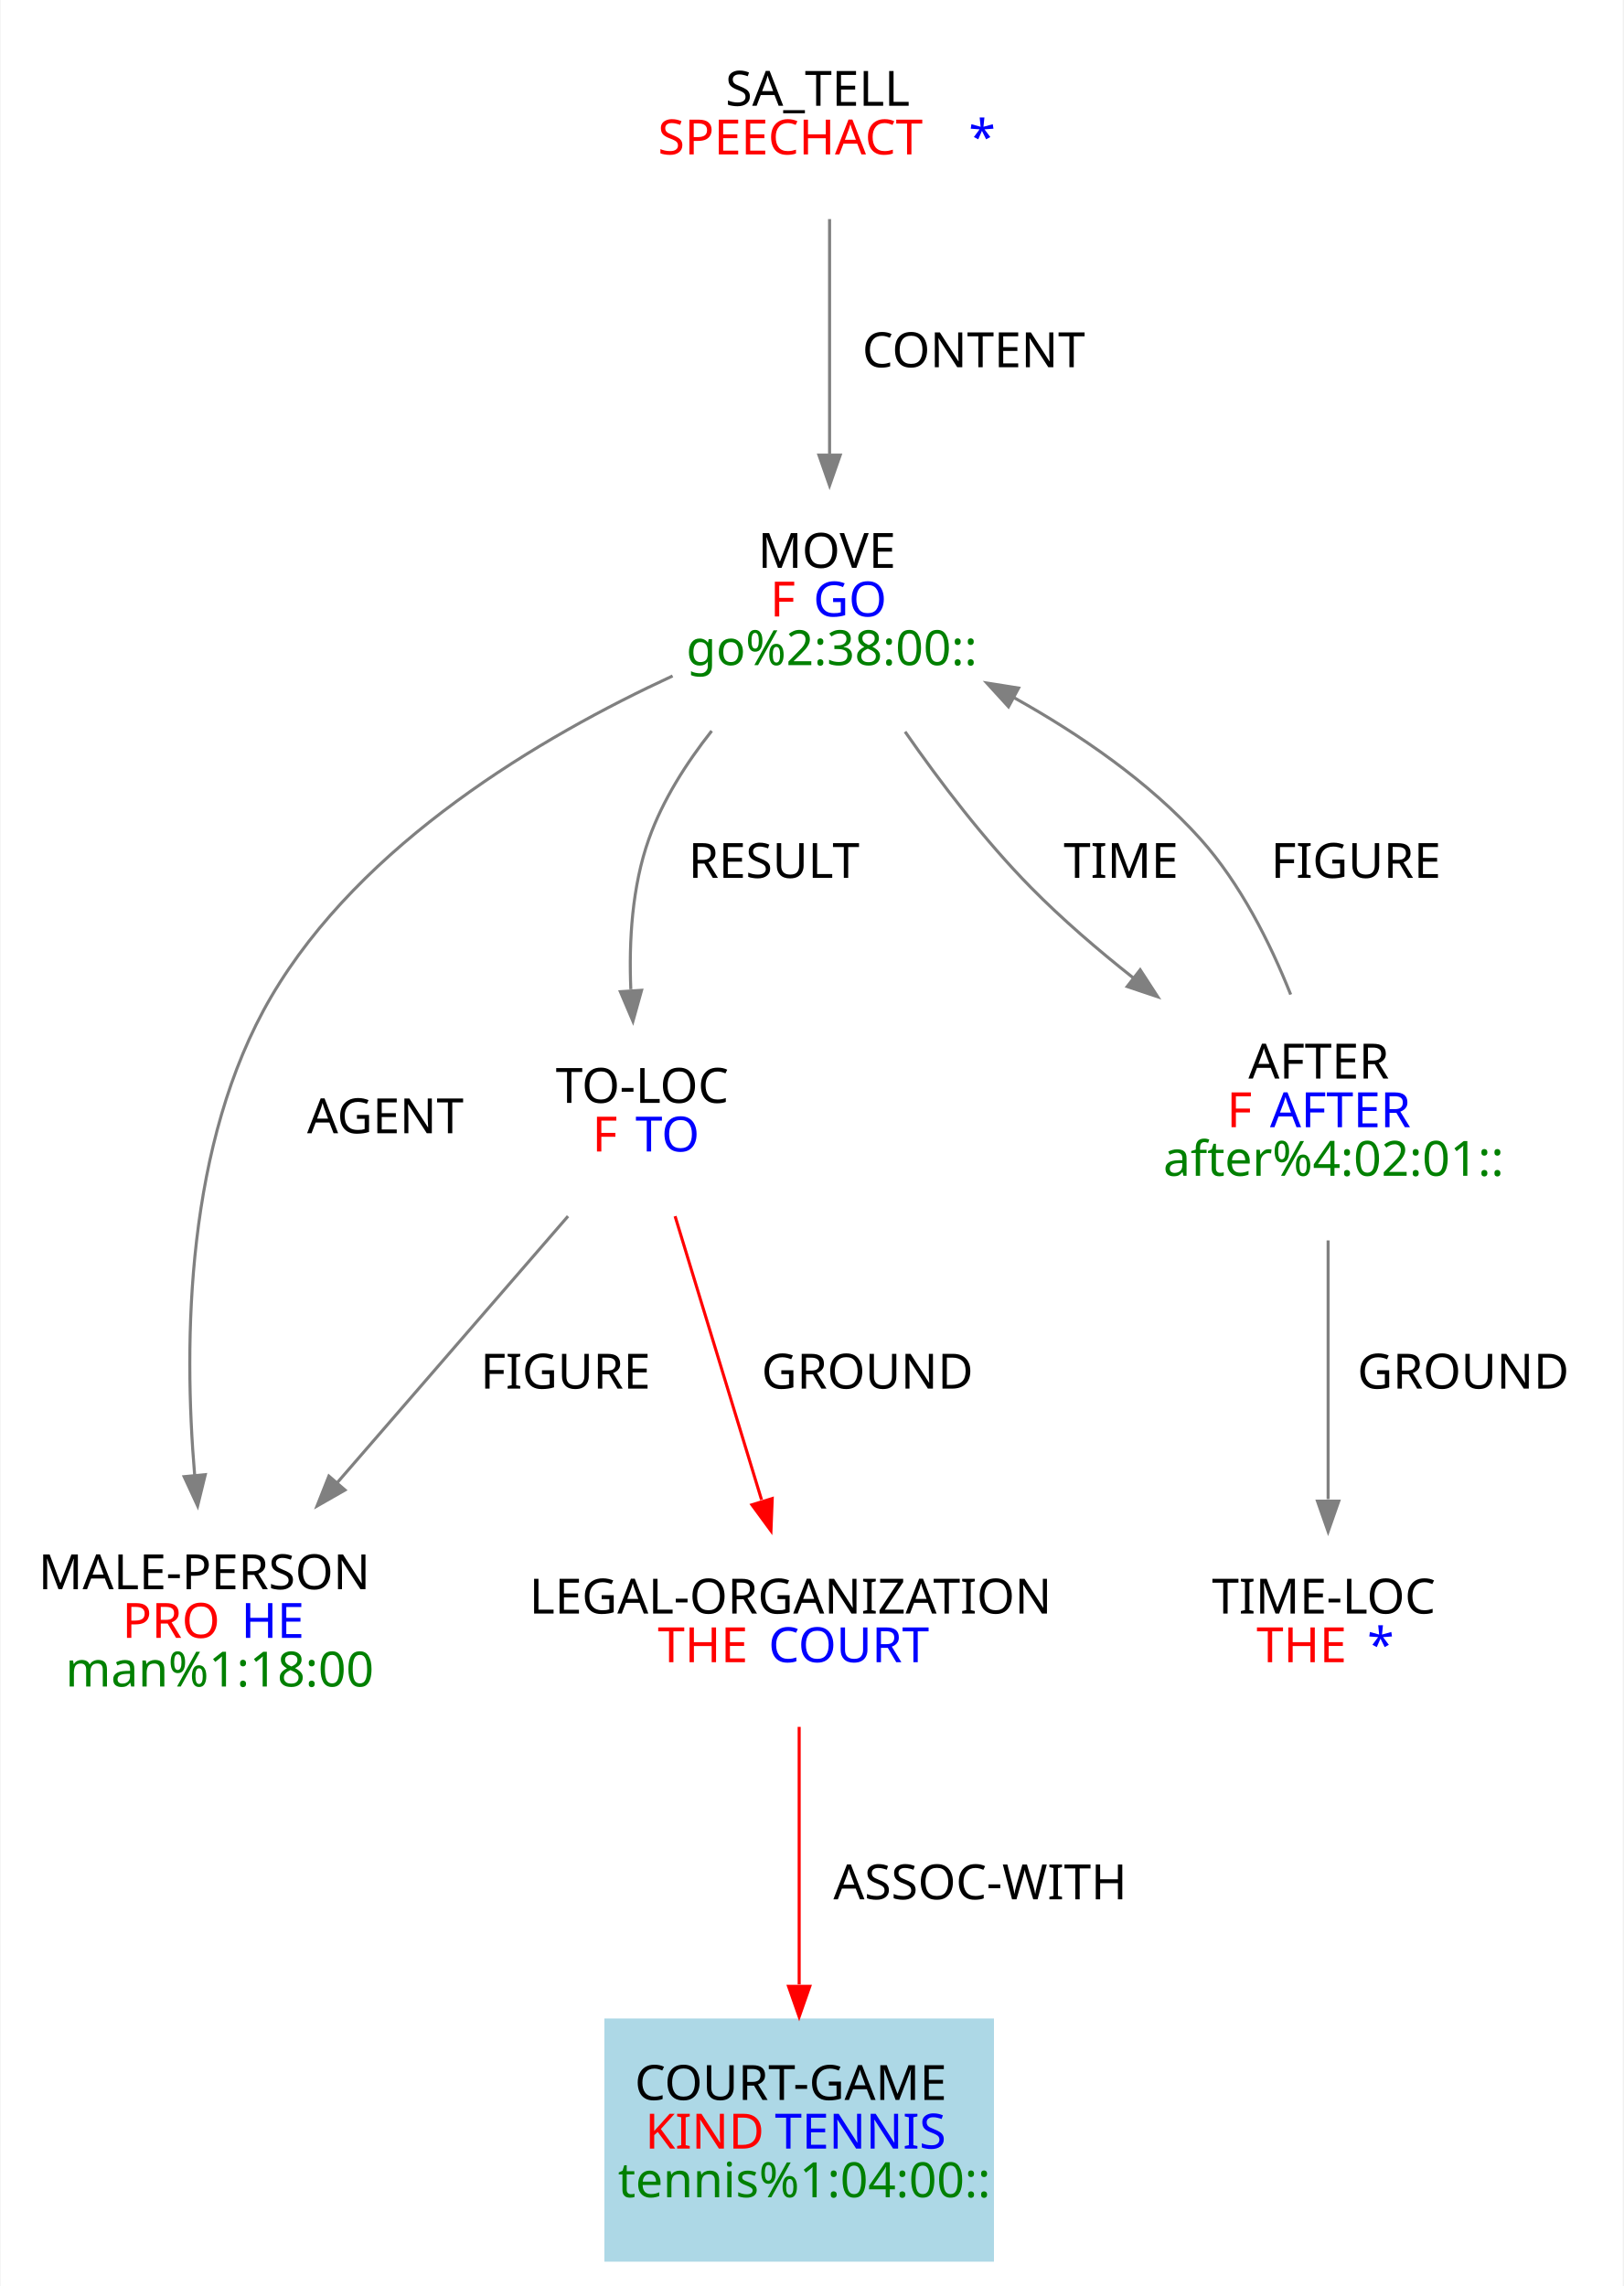
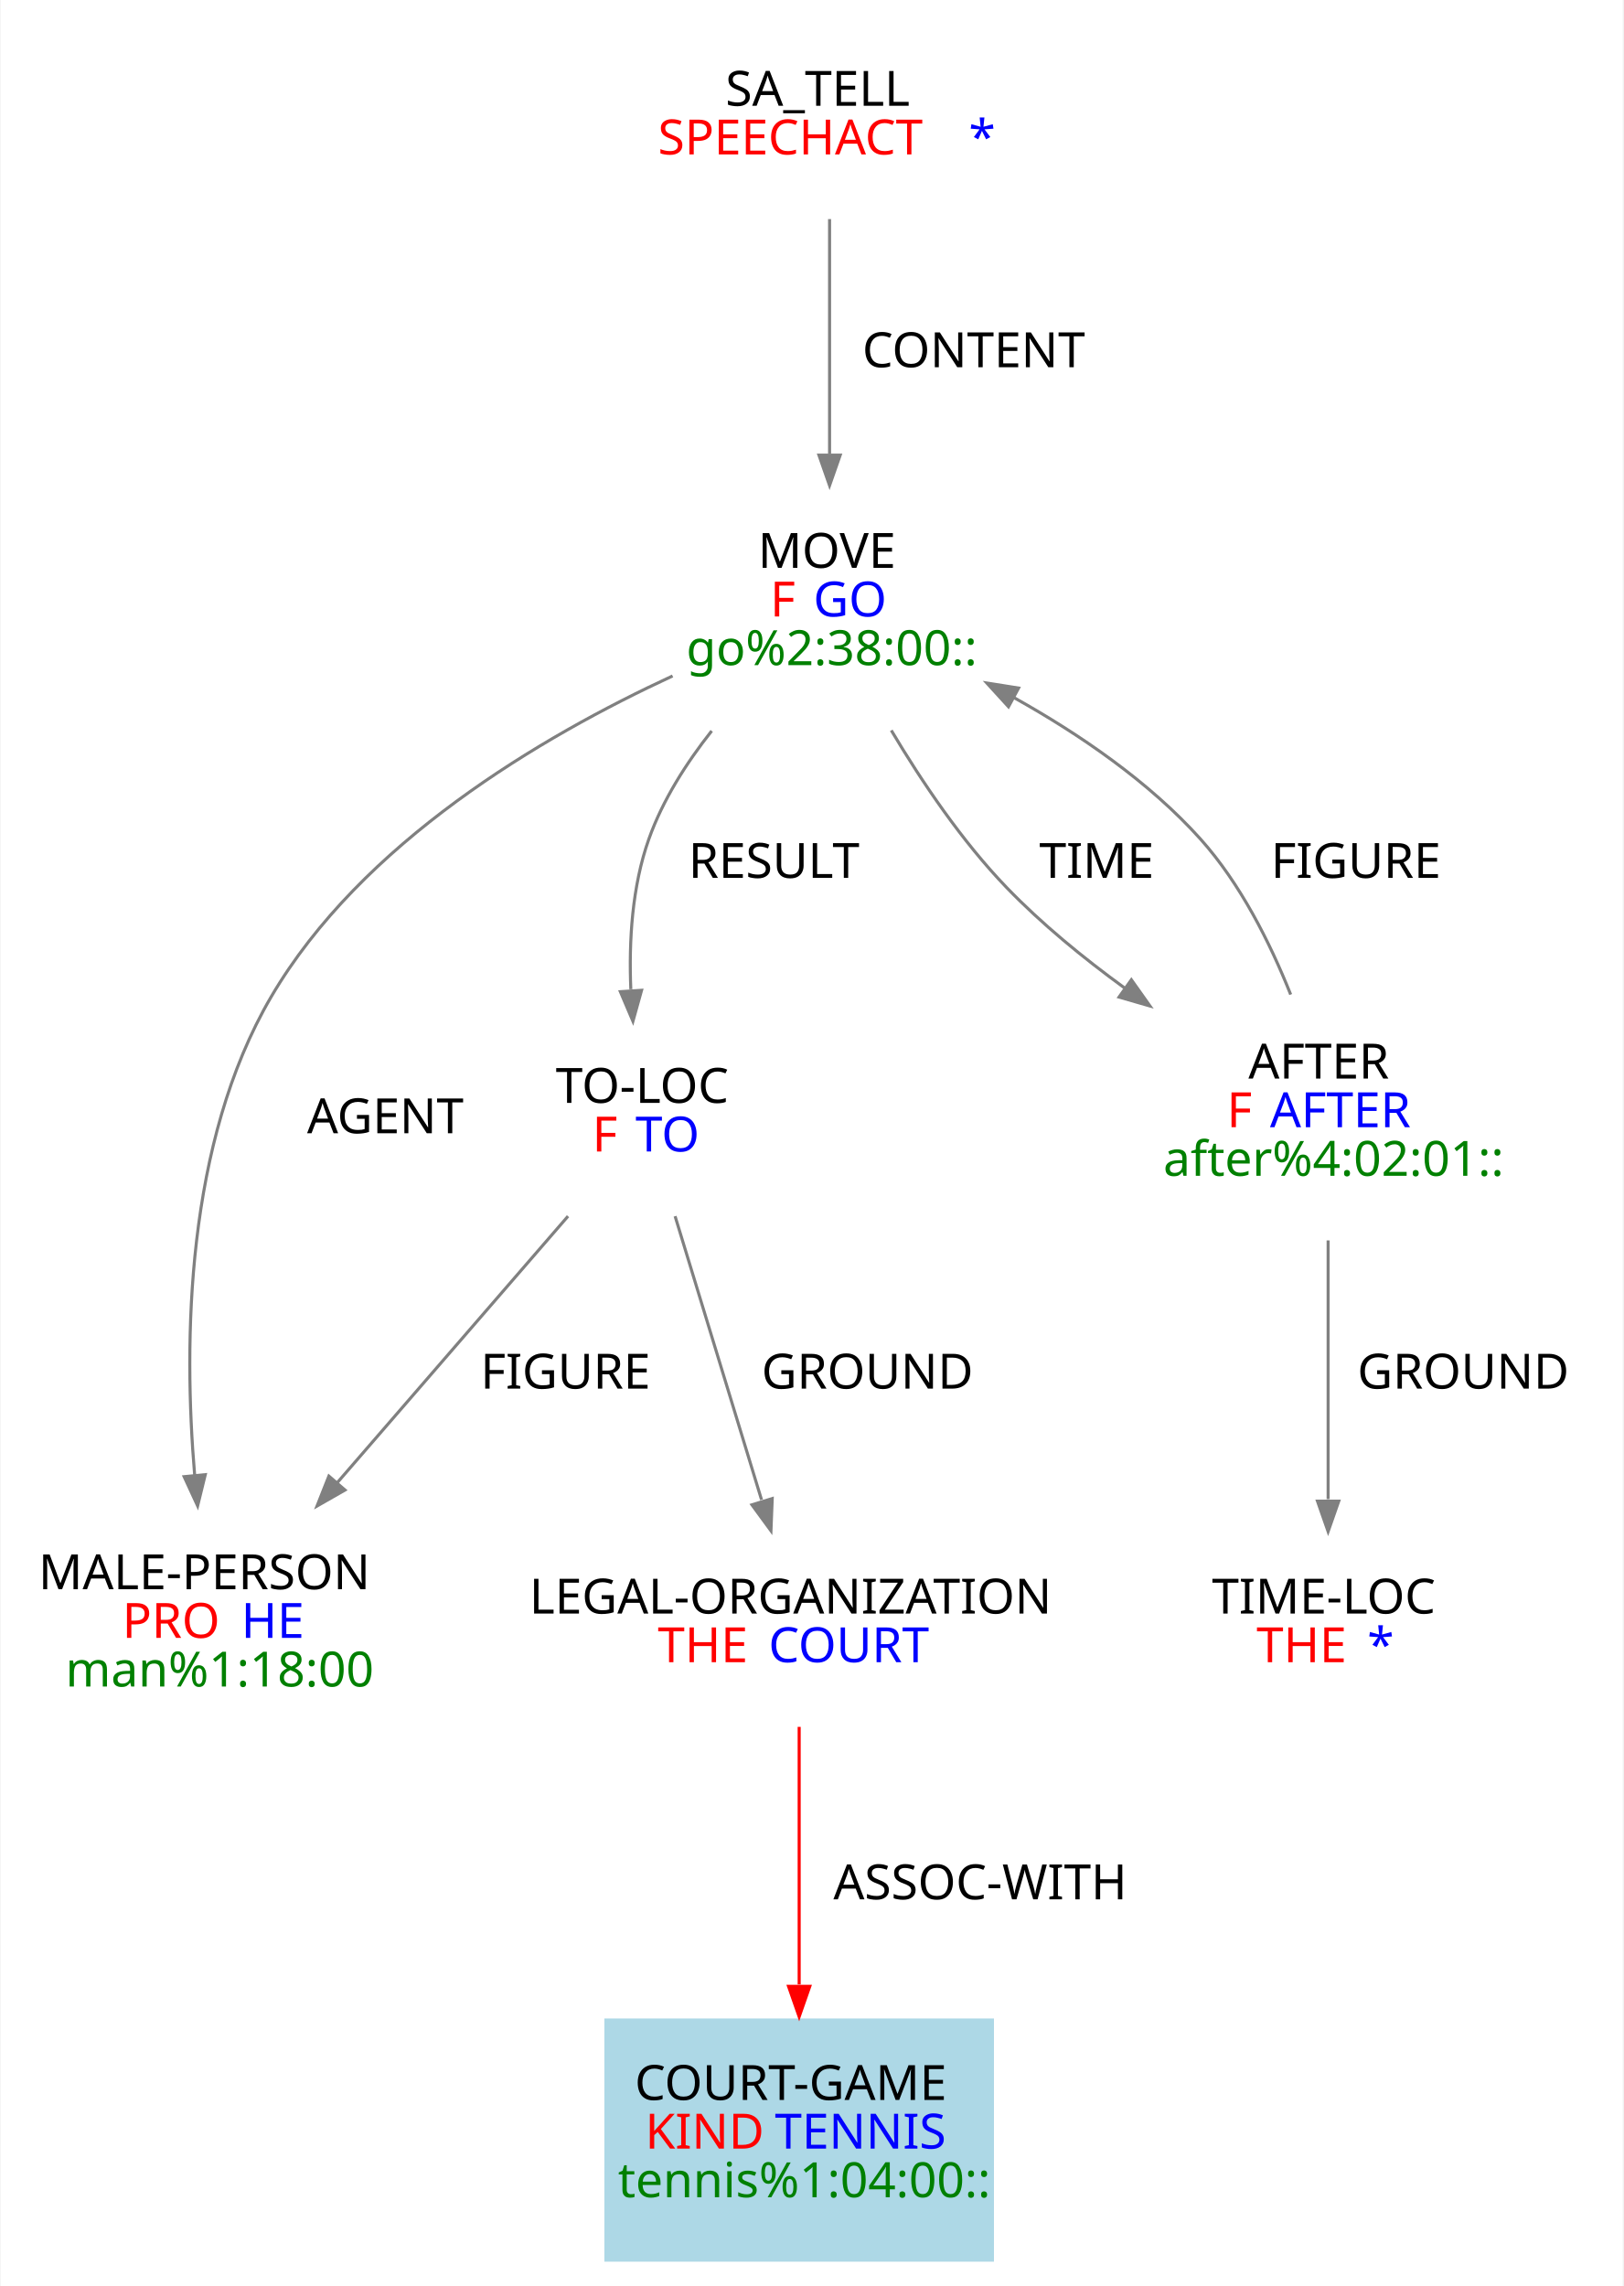
<svg xmlns="http://www.w3.org/2000/svg" xmlns:xlink="http://www.w3.org/1999/xlink" width="267pt" height="376pt" viewBox="0.00 0.00 266.79 376.00">
  <g id="graph0" class="graph" transform="scale(1 1) rotate(0) translate(4 372)">
    <polygon fill="white" stroke="transparent" points="-4,4 -4,-372 262.79,-372 262.79,4 -4,4" />
    <g id="node1" class="node">
      <g id="a_node1">
        <a xlink:href="http://trips.ihmc.us/lexicon/data/ONT::SA_TELL.xml" xlink:title="&lt;font color=&quot;green&quot;&gt;&lt;br /&gt;&lt;/font&gt; &lt;font color=&quot;black&quot;&gt;SA_TELL&lt;/font&gt; &lt;font color=&quot;green&quot;&gt;&lt;br /&gt;&lt;/font&gt; &lt;font color=&quot;red&quot;&gt;SPEECHACT&lt;/font&gt; &lt;font color=&quot;blue&quot;&gt;* &lt;/font&gt; &lt;font color=&quot;green&quot;&gt;&lt;br /&gt; &lt;/font&gt;">
          <text text-anchor="start" x="113" y="-354.6" font-family="Work Sans" font-size="8.00"> </text>
          <text text-anchor="start" x="115.22" y="-354.6" font-family="Work Sans" font-size="8.00">SA_TELL</text>
          <text text-anchor="start" x="149.46" y="-354.6" font-family="Work Sans" font-size="8.00"> </text>
          <text text-anchor="start" x="101.89" y="-346.6" font-family="Work Sans" font-size="8.00"> </text>
          <text text-anchor="start" x="104.11" y="-346.6" font-family="Work Sans" font-size="8.00" fill="red">SPEECHACT</text>
          <text text-anchor="start" x="153.01" y="-346.6" font-family="Work Sans" font-size="8.00"> </text>
          <text text-anchor="start" x="155.23" y="-346.6" font-family="Work Sans" font-size="8.00" fill="blue">* </text>
          <text text-anchor="start" x="160.57" y="-346.6" font-family="Work Sans" font-size="8.00"> </text>
          <text text-anchor="start" x="131.23" y="-338.6" font-family="Work Sans" font-size="8.00" fill="green"> </text>
        </a>
      </g>
    </g>
    <g id="node2" class="node">
      <g id="a_node2">
        <a xlink:href="http://trips.ihmc.us/lexicon/data/ONT::MOVE.xml" xlink:title="&lt;font color=&quot;green&quot;&gt;&lt;br /&gt;&lt;/font&gt; &lt;font color=&quot;black&quot;&gt;MOVE&lt;/font&gt; &lt;font color=&quot;green&quot;&gt;&lt;br /&gt;&lt;/font&gt; &lt;font color=&quot;red&quot;&gt;F&lt;/font&gt; &lt;font color=&quot;blue&quot;&gt;GO&lt;/font&gt; &lt;font color=&quot;green&quot;&gt;&lt;br /&gt;&lt;/font&gt; &lt;font color=&quot;green&quot;&gt;go%2:38:00::&lt;/font&gt; &lt;font color=&quot;green&quot;&gt;&lt;br /&gt; &lt;/font&gt;">
          <text text-anchor="start" x="118.34" y="-278.6" font-family="Work Sans" font-size="8.00"> </text>
          <text text-anchor="start" x="120.56" y="-278.6" font-family="Work Sans" font-size="8.00">MOVE</text>
          <text text-anchor="start" x="144.12" y="-278.6" font-family="Work Sans" font-size="8.00"> </text>
          <text text-anchor="start" x="120.34" y="-270.6" font-family="Work Sans" font-size="8.00"> </text>
          <text text-anchor="start" x="122.56" y="-270.6" font-family="Work Sans" font-size="8.00" fill="red">F</text>
          <text text-anchor="start" x="127.45" y="-270.6" font-family="Work Sans" font-size="8.00"> </text>
          <text text-anchor="start" x="129.67" y="-270.6" font-family="Work Sans" font-size="8.00" fill="blue">GO</text>
          <text text-anchor="start" x="142.12" y="-270.6" font-family="Work Sans" font-size="8.00"> </text>
          <text text-anchor="start" x="106.54" y="-262.6" font-family="Work Sans" font-size="8.00"> </text>
          <text text-anchor="start" x="108.77" y="-262.6" font-family="Work Sans" font-size="8.00" fill="green">go%2:38:00::</text>
          <text text-anchor="start" x="155.91" y="-262.6" font-family="Work Sans" font-size="8.00"> </text>
          <text text-anchor="start" x="131.23" y="-254.6" font-family="Work Sans" font-size="8.00" fill="green"> </text>
        </a>
      </g>
    </g>
-     <g id="edge4" class="edge">
+     <g id="edge1" class="edge">
      <path fill="none" stroke="grey" stroke-width="0.5" d="M132.34,-335.96C132.34,-325.04 132.34,-310.02 132.34,-297.39" />
      <polygon fill="grey" stroke="grey" stroke-width="0.5" points="134.09,-297.14 132.34,-292.14 130.59,-297.14 134.09,-297.14" />
      <text text-anchor="middle" x="156.05" y="-311.6" font-family="Work Sans" font-size="8.00"> CONTENT   </text>
    </g>
    <g id="node3" class="node">
      <g id="a_node3">
        <a xlink:href="http://trips.ihmc.us/lexicon/data/ONT::MALE-PERSON.xml" xlink:title="&lt;font color=&quot;green&quot;&gt;&lt;br /&gt;&lt;/font&gt; &lt;font color=&quot;black&quot;&gt;MALE-PERSON&lt;/font&gt; &lt;font color=&quot;green&quot;&gt;&lt;br /&gt;&lt;/font&gt; &lt;font color=&quot;red&quot;&gt;PRO&lt;/font&gt; &lt;font color=&quot;blue&quot;&gt;HE&lt;/font&gt; &lt;font color=&quot;green&quot;&gt;&lt;br /&gt;&lt;/font&gt; &lt;font color=&quot;green&quot;&gt;man%1:18:00&lt;/font&gt; &lt;font color=&quot;green&quot;&gt;&lt;br /&gt; &lt;/font&gt;">
          <text text-anchor="start" x="0" y="-110.6" font-family="Work Sans" font-size="8.00"> </text>
          <text text-anchor="start" x="2.22" y="-110.6" font-family="Work Sans" font-size="8.00">MALE-PERSON</text>
          <text text-anchor="start" x="60.46" y="-110.6" font-family="Work Sans" font-size="8.00"> </text>
          <text text-anchor="start" x="13.78" y="-102.6" font-family="Work Sans" font-size="8.00"> </text>
          <text text-anchor="start" x="16" y="-102.6" font-family="Work Sans" font-size="8.00" fill="red">PRO</text>
          <text text-anchor="start" x="33.34" y="-102.6" font-family="Work Sans" font-size="8.00"> </text>
          <text text-anchor="start" x="35.56" y="-102.6" font-family="Work Sans" font-size="8.00" fill="blue">HE</text>
          <text text-anchor="start" x="46.68" y="-102.6" font-family="Work Sans" font-size="8.00"> </text>
          <text text-anchor="start" x="4.43" y="-94.6" font-family="Work Sans" font-size="8.00"> </text>
          <text text-anchor="start" x="6.66" y="-94.6" font-family="Work Sans" font-size="8.00" fill="green">man%1:18:00</text>
          <text text-anchor="start" x="56.02" y="-94.6" font-family="Work Sans" font-size="8.00"> </text>
          <text text-anchor="start" x="30.23" y="-86.6" font-family="Work Sans" font-size="8.00" fill="green"> </text>
        </a>
      </g>
    </g>
-     <g id="edge5" class="edge">
+     <g id="edge7" class="edge">
      <path fill="none" stroke="grey" stroke-width="0.5" d="M106.52,-260.82C84.91,-250.83 55.31,-233.38 40.47,-208 26.46,-184.04 26.04,-151.45 27.91,-129.4" />
      <polygon fill="grey" stroke="grey" stroke-width="0.5" points="29.66,-129.45 28.4,-124.31 26.18,-129.12 29.66,-129.45" />
      <text text-anchor="middle" x="59.28" y="-185.6" font-family="Work Sans" font-size="8.00"> AGENT   </text>
    </g>
    <g id="node4" class="node">
      <g id="a_node4">
        <a xlink:href="http://trips.ihmc.us/lexicon/data/ONT::TO-LOC.xml" xlink:title="&lt;font color=&quot;green&quot;&gt;&lt;br /&gt;&lt;/font&gt; &lt;font color=&quot;black&quot;&gt;TO-LOC&lt;/font&gt; &lt;font color=&quot;green&quot;&gt;&lt;br /&gt;&lt;/font&gt; &lt;font color=&quot;red&quot;&gt;F&lt;/font&gt; &lt;font color=&quot;blue&quot;&gt;TO&lt;/font&gt; &lt;font color=&quot;green&quot;&gt;&lt;br /&gt; &lt;/font&gt;">
          <text text-anchor="start" x="85.08" y="-190.6" font-family="Work Sans" font-size="8.00"> </text>
          <text text-anchor="start" x="87.3" y="-190.6" font-family="Work Sans" font-size="8.00">TO-LOC</text>
          <text text-anchor="start" x="117.38" y="-190.6" font-family="Work Sans" font-size="8.00"> </text>
          <text text-anchor="start" x="91.08" y="-182.6" font-family="Work Sans" font-size="8.00"> </text>
          <text text-anchor="start" x="93.3" y="-182.6" font-family="Work Sans" font-size="8.00" fill="red">F</text>
          <text text-anchor="start" x="98.19" y="-182.6" font-family="Work Sans" font-size="8.00"> </text>
          <text text-anchor="start" x="100.41" y="-182.6" font-family="Work Sans" font-size="8.00" fill="blue">TO</text>
          <text text-anchor="start" x="111.38" y="-182.6" font-family="Work Sans" font-size="8.00"> </text>
          <text text-anchor="start" x="101.23" y="-174.6" font-family="Work Sans" font-size="8.00" fill="green"> </text>
        </a>
      </g>
    </g>
-     <g id="edge3" class="edge">
+     <g id="edge8" class="edge">
      <path fill="none" stroke="grey" stroke-width="0.5" d="M112.95,-251.78C108.74,-246.45 104.88,-240.37 102.62,-234 99.85,-226.22 99.32,-217.2 99.65,-209.29" />
      <polygon fill="grey" stroke="grey" stroke-width="0.5" points="101.42,-209.12 100,-204.02 97.93,-208.89 101.42,-209.12" />
      <text text-anchor="middle" x="123.2" y="-227.6" font-family="Work Sans" font-size="8.00"> RESULT   </text>
    </g>
    <g id="node7" class="node">
      <g id="a_node7">
        <a xlink:href="http://trips.ihmc.us/lexicon/data/ONT::AFTER.xml" xlink:title="&lt;font color=&quot;green&quot;&gt;&lt;br /&gt;&lt;/font&gt; &lt;font color=&quot;black&quot;&gt;AFTER&lt;/font&gt; &lt;font color=&quot;green&quot;&gt;&lt;br /&gt;&lt;/font&gt; &lt;font color=&quot;red&quot;&gt;F&lt;/font&gt; &lt;font color=&quot;blue&quot;&gt;AFTER&lt;/font&gt; &lt;font color=&quot;green&quot;&gt;&lt;br /&gt;&lt;/font&gt; &lt;font color=&quot;green&quot;&gt;after%4:02:01::&lt;/font&gt; &lt;font color=&quot;green&quot;&gt;&lt;br /&gt; &lt;/font&gt;">
          <text text-anchor="start" x="199.01" y="-194.6" font-family="Work Sans" font-size="8.00"> </text>
          <text text-anchor="start" x="201.23" y="-194.6" font-family="Work Sans" font-size="8.00">AFTER</text>
          <text text-anchor="start" x="227.45" y="-194.6" font-family="Work Sans" font-size="8.00"> </text>
          <text text-anchor="start" x="195.45" y="-186.6" font-family="Work Sans" font-size="8.00"> </text>
          <text text-anchor="start" x="197.67" y="-186.6" font-family="Work Sans" font-size="8.00" fill="red">F</text>
          <text text-anchor="start" x="202.56" y="-186.6" font-family="Work Sans" font-size="8.00"> </text>
          <text text-anchor="start" x="204.78" y="-186.6" font-family="Work Sans" font-size="8.00" fill="blue">AFTER</text>
          <text text-anchor="start" x="231.01" y="-186.6" font-family="Work Sans" font-size="8.00"> </text>
          <text text-anchor="start" x="184.99" y="-178.6" font-family="Work Sans" font-size="8.00"> </text>
          <text text-anchor="start" x="187.21" y="-178.6" font-family="Work Sans" font-size="8.00" fill="green">after%4:02:01::</text>
          <text text-anchor="start" x="241.47" y="-178.6" font-family="Work Sans" font-size="8.00"> </text>
          <text text-anchor="start" x="213.23" y="-170.6" font-family="Work Sans" font-size="8.00" fill="green"> </text>
        </a>
      </g>
    </g>
-     <g id="edge1" class="edge">
-       <path fill="none" stroke="grey" stroke-width="0.5" d="M144.76,-251.65C150.55,-243.32 157.85,-233.74 165.48,-226 170.58,-220.83 176.43,-215.79 182.28,-211.17" />
-       <polygon fill="grey" stroke="grey" stroke-width="0.5" points="183.43,-212.49 186.31,-208.05 181.29,-209.73 183.43,-212.49" />
-       <text text-anchor="middle" x="180.27" y="-227.6" font-family="Work Sans" font-size="8.00"> TIME   </text>
+     <g id="edge6" class="edge">
+       <path fill="none" stroke="grey" stroke-width="0.5" d="M142.49,-251.87C147.53,-243.4 154.11,-233.64 161.48,-226 167.21,-220.06 174.03,-214.47 180.82,-209.53" />
+       <polygon fill="grey" stroke="grey" stroke-width="0.5" points="181.98,-210.85 185.04,-206.53 179.95,-208 181.98,-210.85" />
+       <text text-anchor="middle" x="176.27" y="-227.6" font-family="Work Sans" font-size="8.00"> TIME   </text>
    </g>
-     <g id="edge6" class="edge">
+     <g id="edge5" class="edge">
      <path fill="none" stroke="grey" stroke-width="0.5" d="M89.32,-171.96C78.71,-159.7 63.54,-142.19 51.38,-128.15" />
      <polygon fill="grey" stroke="grey" stroke-width="0.5" points="52.64,-126.92 48.04,-124.29 49.99,-129.21 52.64,-126.92" />
      <text text-anchor="middle" x="88.9" y="-143.6" font-family="Work Sans" font-size="8.00"> FIGURE   </text>
    </g>
    <g id="node5" class="node">
      <g id="a_node5">
        <a xlink:href="http://trips.ihmc.us/lexicon/data/ONT::LEGAL-ORGANIZATION.xml" xlink:title="&lt;font color=&quot;green&quot;&gt;&lt;br /&gt;&lt;/font&gt; &lt;font color=&quot;black&quot;&gt;LEGAL-ORGANIZATION&lt;/font&gt; &lt;font color=&quot;green&quot;&gt;&lt;br /&gt;&lt;/font&gt; &lt;font color=&quot;red&quot;&gt;THE&lt;/font&gt; &lt;font color=&quot;blue&quot;&gt;COURT&lt;/font&gt; &lt;font color=&quot;green&quot;&gt;&lt;br /&gt; &lt;/font&gt;">
          <text text-anchor="start" x="80.74" y="-106.6" font-family="Work Sans" font-size="8.00"> </text>
          <text text-anchor="start" x="82.96" y="-106.6" font-family="Work Sans" font-size="8.00">LEGAL-ORGANIZATION</text>
          <text text-anchor="start" x="171.72" y="-106.6" font-family="Work Sans" font-size="8.00"> </text>
          <text text-anchor="start" x="101.86" y="-98.6" font-family="Work Sans" font-size="8.00"> </text>
          <text text-anchor="start" x="104.08" y="-98.6" font-family="Work Sans" font-size="8.00" fill="red">THE</text>
          <text text-anchor="start" x="120.08" y="-98.6" font-family="Work Sans" font-size="8.00"> </text>
          <text text-anchor="start" x="122.3" y="-98.6" font-family="Work Sans" font-size="8.00" fill="blue">COURT</text>
          <text text-anchor="start" x="150.6" y="-98.6" font-family="Work Sans" font-size="8.00"> </text>
          <text text-anchor="start" x="126.23" y="-90.6" font-family="Work Sans" font-size="8.00" fill="green"> </text>
        </a>
      </g>
    </g>
-     <g id="edge2" class="edge">
-       <path fill="none" stroke="red" stroke-width="0.5" d="M106.93,-171.96C110.92,-158.87 116.74,-139.77 121.15,-125.32" />
-       <polygon fill="red" stroke="red" stroke-width="0.5" points="122.91,-125.52 122.7,-120.22 119.57,-124.49 122.91,-125.52" />
+     <g id="edge4" class="edge">
+       <path fill="none" stroke="grey" stroke-width="0.5" d="M106.93,-171.96C110.92,-158.87 116.74,-139.77 121.15,-125.32" />
+       <polygon fill="grey" stroke="grey" stroke-width="0.5" points="122.91,-125.52 122.7,-120.22 119.57,-124.49 122.91,-125.52" />
      <text text-anchor="middle" x="138.56" y="-143.6" font-family="Work Sans" font-size="8.00"> GROUND   </text>
    </g>
    <g id="node6" class="node">
      <g id="a_node6">
        <a xlink:href="http://trips.ihmc.us/lexicon/data/ONT::COURT-GAME.xml" xlink:title="&lt;font color=&quot;green&quot;&gt;&lt;br /&gt;&lt;/font&gt; &lt;font color=&quot;black&quot;&gt;COURT-GAME&lt;/font&gt; &lt;font color=&quot;green&quot;&gt;&lt;br /&gt;&lt;/font&gt; &lt;font color=&quot;red&quot;&gt;KIND&lt;/font&gt; &lt;font color=&quot;blue&quot;&gt;TENNIS&lt;/font&gt; &lt;font color=&quot;green&quot;&gt;&lt;br /&gt;&lt;/font&gt; &lt;font color=&quot;green&quot;&gt;tennis%1:04:00::&lt;/font&gt; &lt;font color=&quot;green&quot;&gt;&lt;br /&gt; &lt;/font&gt;">
          <polygon fill="lightblue" stroke="transparent" points="159.38,-40 95.3,-40 95.3,0 159.38,0 159.38,-40" />
          <text text-anchor="start" x="98.07" y="-26.6" font-family="Work Sans" font-size="8.00"> </text>
          <text text-anchor="start" x="100.3" y="-26.6" font-family="Work Sans" font-size="8.00">COURT-GAME</text>
          <text text-anchor="start" x="154.38" y="-26.6" font-family="Work Sans" font-size="8.00"> </text>
          <text text-anchor="start" x="99.78" y="-18.6" font-family="Work Sans" font-size="8.00"> </text>
          <text text-anchor="start" x="102" y="-18.6" font-family="Work Sans" font-size="8.00" fill="red">KIND</text>
          <text text-anchor="start" x="121.12" y="-18.6" font-family="Work Sans" font-size="8.00"> </text>
          <text text-anchor="start" x="123.34" y="-18.6" font-family="Work Sans" font-size="8.00" fill="blue">TENNIS</text>
          <text text-anchor="start" x="152.68" y="-18.6" font-family="Work Sans" font-size="8.00"> </text>
          <text text-anchor="start" x="95.32" y="-10.6" font-family="Work Sans" font-size="8.00"> </text>
          <text text-anchor="start" x="97.54" y="-10.6" font-family="Work Sans" font-size="8.00" fill="green">tennis%1:04:00::</text>
          <text text-anchor="start" x="157.14" y="-10.6" font-family="Work Sans" font-size="8.00"> </text>
          <text text-anchor="start" x="126.23" y="-2.6" font-family="Work Sans" font-size="8.00" fill="green"> </text>
        </a>
      </g>
    </g>
    <g id="edge9" class="edge">
      <path fill="none" stroke="red" stroke-width="0.5" d="M127.34,-87.96C127.34,-76.12 127.34,-59.38 127.34,-45.6" />
      <polygon fill="red" stroke="red" stroke-width="0.5" points="129.09,-45.29 127.34,-40.29 125.59,-45.29 129.09,-45.29" />
      <text text-anchor="middle" x="157.12" y="-59.6" font-family="Work Sans" font-size="8.00"> ASSOC-WITH   </text>
    </g>
-     <g id="edge7" class="edge">
+     <g id="edge3" class="edge">
      <path fill="none" stroke="grey" stroke-width="0.5" d="M208.18,-208.42C204.78,-216.96 199.9,-226.68 193.34,-234 184.87,-243.44 173.42,-251.25 162.73,-257.22" />
      <polygon fill="grey" stroke="grey" stroke-width="0.5" points="161.77,-255.75 158.2,-259.66 163.43,-258.83 161.77,-255.75" />
      <text text-anchor="middle" x="218.9" y="-227.6" font-family="Work Sans" font-size="8.00"> FIGURE   </text>
    </g>
    <g id="node8" class="node">
      <g id="a_node8">
        <a xlink:href="http://trips.ihmc.us/lexicon/data/ONT::TIME-LOC.xml" xlink:title="&lt;font color=&quot;green&quot;&gt;&lt;br /&gt;&lt;/font&gt; &lt;font color=&quot;black&quot;&gt;TIME-LOC&lt;/font&gt; &lt;font color=&quot;green&quot;&gt;&lt;br /&gt;&lt;/font&gt; &lt;font color=&quot;red&quot;&gt;THE&lt;/font&gt; &lt;font color=&quot;blue&quot;&gt;* &lt;/font&gt; &lt;font color=&quot;green&quot;&gt;&lt;br /&gt; &lt;/font&gt;">
          <text text-anchor="start" x="193.01" y="-106.6" font-family="Work Sans" font-size="8.00"> </text>
          <text text-anchor="start" x="195.23" y="-106.6" font-family="Work Sans" font-size="8.00">TIME-LOC</text>
          <text text-anchor="start" x="233.45" y="-106.6" font-family="Work Sans" font-size="8.00"> </text>
          <text text-anchor="start" x="200.34" y="-98.6" font-family="Work Sans" font-size="8.00"> </text>
          <text text-anchor="start" x="202.56" y="-98.6" font-family="Work Sans" font-size="8.00" fill="red">THE</text>
          <text text-anchor="start" x="218.56" y="-98.6" font-family="Work Sans" font-size="8.00"> </text>
          <text text-anchor="start" x="220.78" y="-98.6" font-family="Work Sans" font-size="8.00" fill="blue">* </text>
          <text text-anchor="start" x="226.12" y="-98.6" font-family="Work Sans" font-size="8.00"> </text>
          <text text-anchor="start" x="213.23" y="-90.6" font-family="Work Sans" font-size="8.00" fill="green"> </text>
        </a>
      </g>
    </g>
-     <g id="edge8" class="edge">
+     <g id="edge2" class="edge">
      <path fill="none" stroke="grey" stroke-width="0.5" d="M214.34,-167.98C214.34,-155.23 214.34,-138.45 214.34,-125.42" />
      <polygon fill="grey" stroke="grey" stroke-width="0.5" points="216.09,-125.09 214.34,-120.09 212.59,-125.09 216.09,-125.09" />
      <text text-anchor="middle" x="236.56" y="-143.6" font-family="Work Sans" font-size="8.00"> GROUND   </text>
    </g>
  </g>
</svg>
